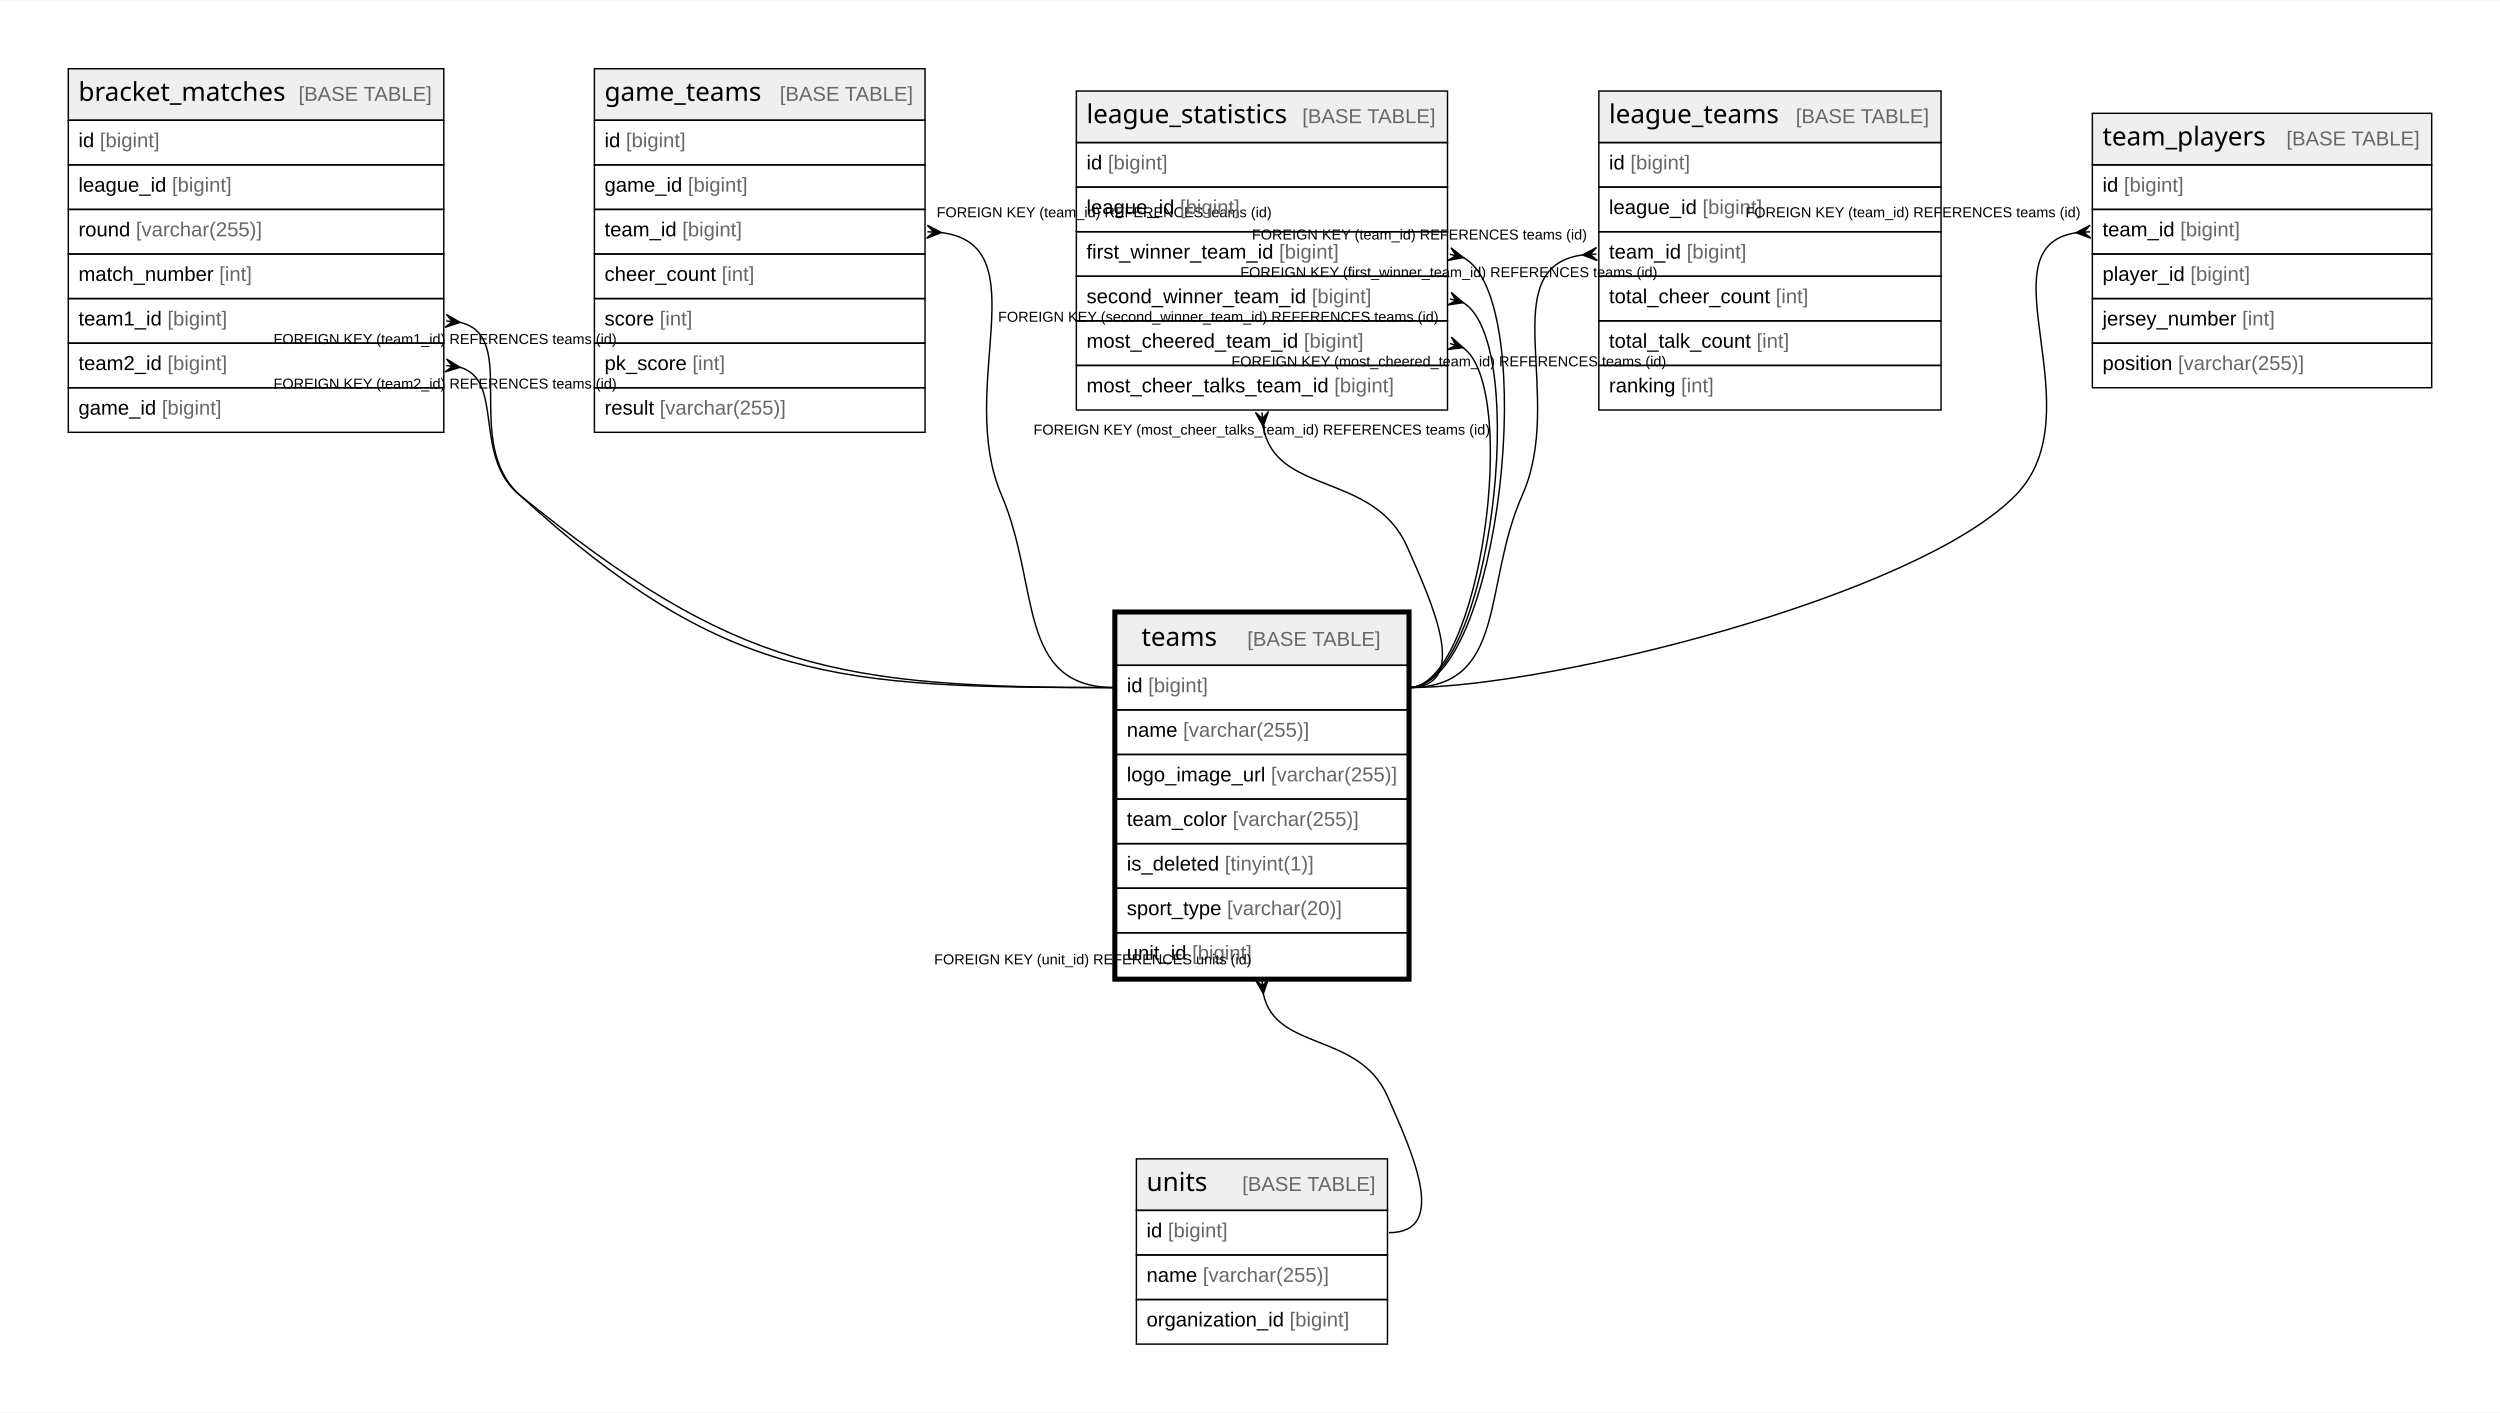
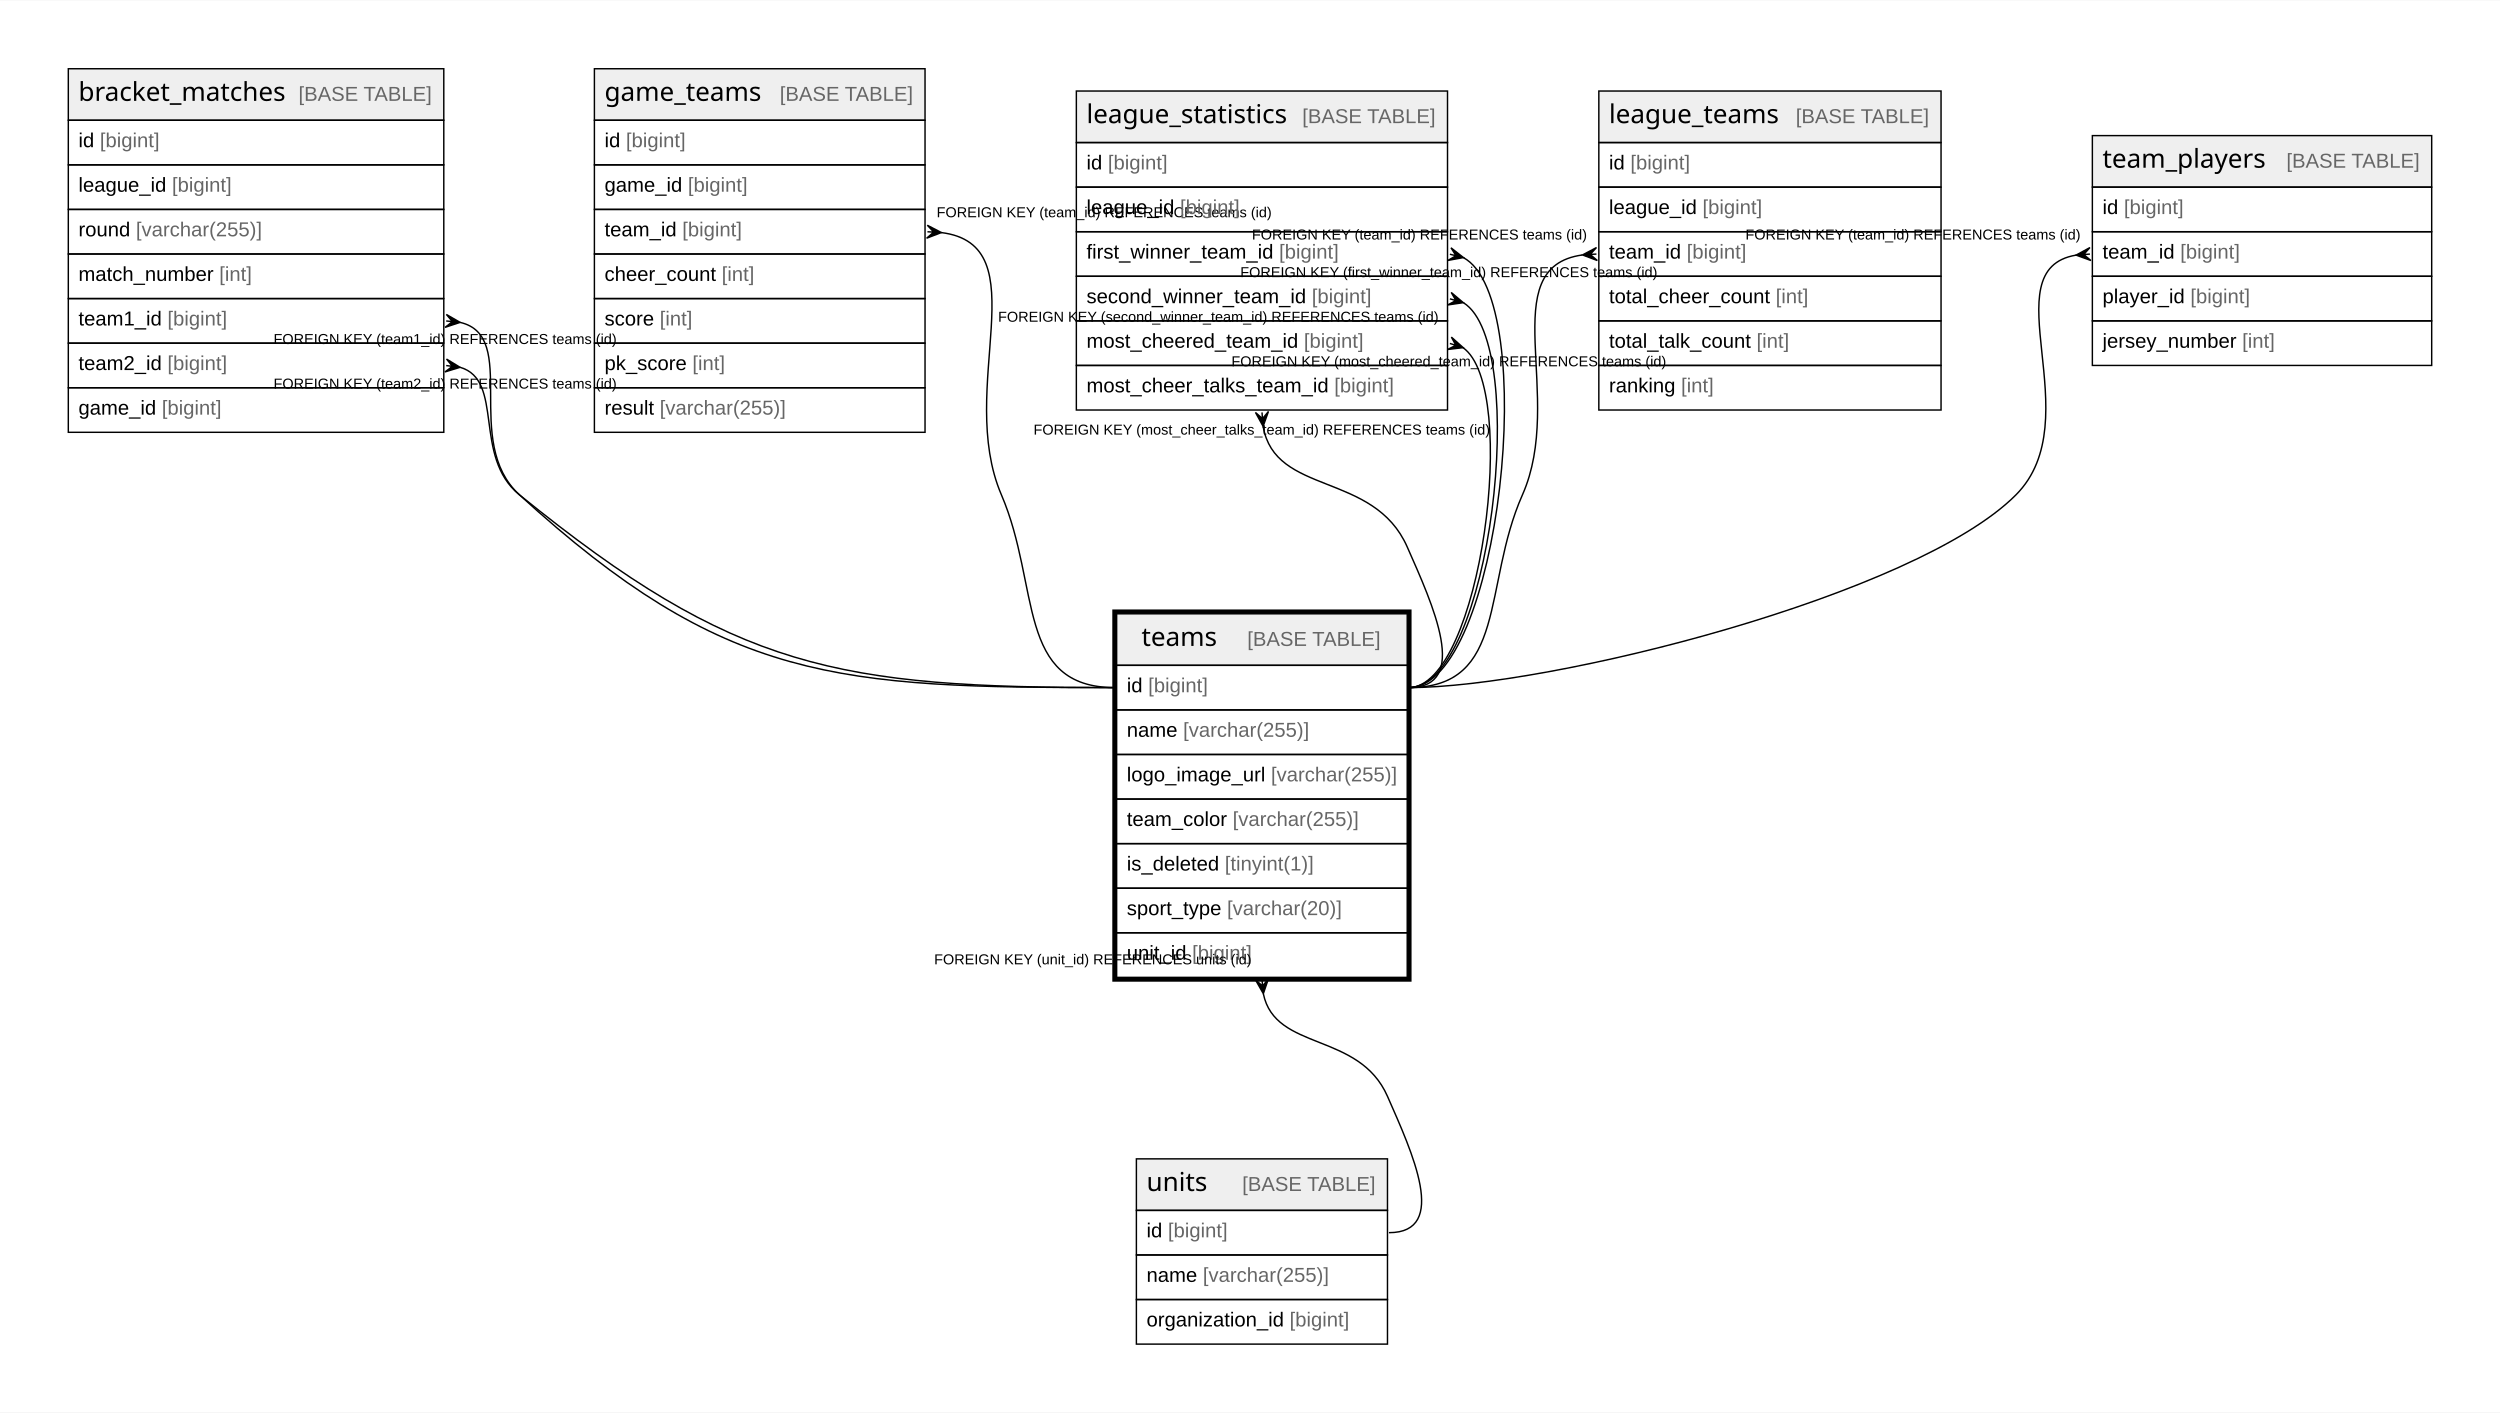
<svg xmlns="http://www.w3.org/2000/svg" width="1727pt" height="976pt" viewBox="0.00 0.00 1727.34 975.60">
  <g id="graph0" class="graph" transform="scale(1 1) rotate(0) translate(4 971.6)">
    <polygon fill="white" stroke="none" points="-4,4 -4,-971.6 1723.34,-971.6 1723.34,4 -4,4" />
    <g id="node1" class="node">
      <polygon fill="#efefef" stroke="none" points="767.53,-512.2 767.53,-547.8 968.3,-547.8 968.3,-512.2 767.53,-512.2" />
      <polygon fill="none" stroke="black" points="767.53,-512.2 767.53,-547.8 968.3,-547.8 968.3,-512.2 767.53,-512.2" />
      <text text-anchor="start" x="784.68" y="-525.6" font-family="Arial Bold" font-size="18.00">teams</text>
      <text text-anchor="start" x="826.66" y="-525.6" font-family="Arial" font-size="14.00">    </text>
      <text text-anchor="start" x="857.78" y="-525.6" font-family="Arial" font-size="14.00" fill="#666666">[BASE TABLE]</text>
      <polygon fill="none" stroke="black" points="767.53,-481.4 767.53,-512.2 968.3,-512.2 968.3,-481.4 767.53,-481.4" />
      <text text-anchor="start" x="774.53" y="-493.6" font-family="Arial" font-size="14.00">id </text>
      <text text-anchor="start" x="789.32" y="-493.6" font-family="Arial" font-size="14.00" fill="#666666">[bigint]</text>
      <polygon fill="none" stroke="black" points="767.53,-450.6 767.53,-481.4 968.3,-481.4 968.3,-450.6 767.53,-450.6" />
      <text text-anchor="start" x="774.53" y="-462.8" font-family="Arial" font-size="14.00">name </text>
      <text text-anchor="start" x="813.44" y="-462.8" font-family="Arial" font-size="14.00" fill="#666666">[varchar(255)]</text>
      <polygon fill="none" stroke="black" points="767.53,-419.8 767.53,-450.6 968.3,-450.6 968.3,-419.8 767.53,-419.8" />
      <text text-anchor="start" x="774.53" y="-432" font-family="Arial" font-size="14.00">logo_image_url </text>
      <text text-anchor="start" x="874.15" y="-432" font-family="Arial" font-size="14.00" fill="#666666">[varchar(255)]</text>
      <polygon fill="none" stroke="black" points="767.53,-389 767.53,-419.8 968.3,-419.8 968.3,-389 767.53,-389" />
      <text text-anchor="start" x="774.53" y="-401.2" font-family="Arial" font-size="14.00">team_color </text>
      <text text-anchor="start" x="847.68" y="-401.2" font-family="Arial" font-size="14.00" fill="#666666">[varchar(255)]</text>
      <polygon fill="none" stroke="black" points="767.53,-358.2 767.53,-389 968.3,-389 968.3,-358.2 767.53,-358.2" />
      <text text-anchor="start" x="774.53" y="-370.4" font-family="Arial" font-size="14.00">is_deleted </text>
      <text text-anchor="start" x="842.25" y="-370.4" font-family="Arial" font-size="14.00" fill="#666666">[tinyint(1)]</text>
      <polygon fill="none" stroke="black" points="767.53,-327.4 767.53,-358.2 968.3,-358.2 968.3,-327.4 767.53,-327.4" />
      <text text-anchor="start" x="774.53" y="-339.6" font-family="Arial" font-size="14.00">sport_type </text>
      <text text-anchor="start" x="843.79" y="-339.6" font-family="Arial" font-size="14.00" fill="#666666">[varchar(20)]</text>
      <polygon fill="none" stroke="black" points="767.53,-296.6 767.53,-327.4 968.3,-327.4 968.3,-296.6 767.53,-296.6" />
      <text text-anchor="start" x="774.53" y="-308.8" font-family="Arial" font-size="14.00">unit_id </text>
      <text text-anchor="start" x="819.68" y="-308.8" font-family="Arial" font-size="14.00" fill="#666666">[bigint]</text>
      <polygon fill="none" stroke="black" stroke-width="3" points="766.03,-295.1 766.03,-549.3 969.8,-549.3 969.8,-295.1 766.03,-295.1" />
    </g>
    <g id="node7" class="node">
      <polygon fill="#efefef" stroke="none" points="781.17,-135.6 781.17,-171.2 954.66,-171.2 954.66,-135.6 781.17,-135.6" />
      <polygon fill="none" stroke="black" points="781.17,-135.6 781.17,-171.2 954.66,-171.2 954.66,-135.6 781.17,-135.6" />
      <text text-anchor="start" x="788.17" y="-149" font-family="Arial Bold" font-size="18.00">units</text>
      <text text-anchor="start" x="823.17" y="-149" font-family="Arial" font-size="14.00">    </text>
      <text text-anchor="start" x="854.29" y="-149" font-family="Arial" font-size="14.00" fill="#666666">[BASE TABLE]</text>
      <polygon fill="none" stroke="black" points="781.17,-104.8 781.17,-135.6 954.66,-135.6 954.66,-104.8 781.17,-104.8" />
      <text text-anchor="start" x="788.17" y="-117" font-family="Arial" font-size="14.00">id </text>
      <text text-anchor="start" x="802.95" y="-117" font-family="Arial" font-size="14.00" fill="#666666">[bigint]</text>
      <polygon fill="none" stroke="black" points="781.17,-74 781.17,-104.8 954.66,-104.8 954.66,-74 781.17,-74" />
      <text text-anchor="start" x="788.17" y="-86.2" font-family="Arial" font-size="14.00">name </text>
      <text text-anchor="start" x="827.08" y="-86.2" font-family="Arial" font-size="14.00" fill="#666666">[varchar(255)]</text>
      <polygon fill="none" stroke="black" points="781.17,-43.2 781.17,-74 954.66,-74 954.66,-43.2 781.17,-43.2" />
      <text text-anchor="start" x="788.17" y="-55.4" font-family="Arial" font-size="14.00">organization_id </text>
      <text text-anchor="start" x="887.01" y="-55.4" font-family="Arial" font-size="14.00" fill="#666666">[bigint]</text>
    </g>
    <g id="edge10" class="edge">
      <path fill="none" stroke="black" d="M868.9,-285.24C877.15,-245.32 934.93,-259.24 954.66,-214.4 971.52,-176.08 997.53,-120.2 955.66,-120.2" />
      <polygon fill="black" stroke="black" points="868.89,-285.31 863.47,-294.84 868.39,-290.62 867.98,-294.93 867.98,-294.93 867.98,-294.93 868.39,-290.62 872.42,-295.69 868.89,-285.31" />
      <text text-anchor="start" x="641.42" y="-305.6" font-family="Arial" font-size="10.00">FOREIGN KEY (unit_id) REFERENCES units (id)</text>
    </g>
    <g id="node2" class="node">
      <polygon fill="#efefef" stroke="none" points="43.2,-888.8 43.2,-924.4 302.63,-924.4 302.63,-888.8 43.2,-888.8" />
      <polygon fill="none" stroke="black" points="43.2,-888.8 43.2,-924.4 302.63,-924.4 302.63,-888.8 43.2,-888.8" />
      <text text-anchor="start" x="50.2" y="-902.2" font-family="Arial Bold" font-size="18.00">bracket_matches</text>
      <text text-anchor="start" x="171.14" y="-902.2" font-family="Arial" font-size="14.00">    </text>
      <text text-anchor="start" x="202.25" y="-902.2" font-family="Arial" font-size="14.00" fill="#666666">[BASE TABLE]</text>
      <polygon fill="none" stroke="black" points="43.2,-858 43.2,-888.8 302.63,-888.8 302.63,-858 43.2,-858" />
      <text text-anchor="start" x="50.2" y="-870.2" font-family="Arial" font-size="14.00">id </text>
      <text text-anchor="start" x="64.99" y="-870.2" font-family="Arial" font-size="14.00" fill="#666666">[bigint]</text>
      <polygon fill="none" stroke="black" points="43.2,-827.2 43.2,-858 302.63,-858 302.63,-827.2 43.2,-827.2" />
      <text text-anchor="start" x="50.2" y="-839.4" font-family="Arial" font-size="14.00">league_id </text>
      <text text-anchor="start" x="114.81" y="-839.4" font-family="Arial" font-size="14.00" fill="#666666">[bigint]</text>
      <polygon fill="none" stroke="black" points="43.2,-796.4 43.2,-827.2 302.63,-827.2 302.63,-796.4 43.2,-796.4" />
      <text text-anchor="start" x="50.2" y="-808.6" font-family="Arial" font-size="14.00">round </text>
      <text text-anchor="start" x="89.9" y="-808.6" font-family="Arial" font-size="14.00" fill="#666666">[varchar(255)]</text>
      <polygon fill="none" stroke="black" points="43.2,-765.6 43.2,-796.4 302.63,-796.4 302.63,-765.6 43.2,-765.6" />
      <text text-anchor="start" x="50.2" y="-777.8" font-family="Arial" font-size="14.00">match_number </text>
      <text text-anchor="start" x="147.47" y="-777.8" font-family="Arial" font-size="14.00" fill="#666666">[int]</text>
      <polygon fill="none" stroke="black" points="43.2,-734.8 43.2,-765.6 302.63,-765.6 302.63,-734.8 43.2,-734.8" />
      <text text-anchor="start" x="50.2" y="-747" font-family="Arial" font-size="14.00">team1_id </text>
      <text text-anchor="start" x="111.68" y="-747" font-family="Arial" font-size="14.00" fill="#666666">[bigint]</text>
      <polygon fill="none" stroke="black" points="43.2,-704 43.2,-734.8 302.63,-734.8 302.63,-704 43.2,-704" />
      <text text-anchor="start" x="50.2" y="-716.2" font-family="Arial" font-size="14.00">team2_id </text>
      <text text-anchor="start" x="111.68" y="-716.2" font-family="Arial" font-size="14.00" fill="#666666">[bigint]</text>
      <polygon fill="none" stroke="black" points="43.2,-673.2 43.2,-704 302.63,-704 302.63,-673.2 43.2,-673.2" />
      <text text-anchor="start" x="50.2" y="-685.4" font-family="Arial" font-size="14.00">game_id </text>
      <text text-anchor="start" x="107.79" y="-685.4" font-family="Arial" font-size="14.00" fill="#666666">[bigint]</text>
    </g>
    <g id="edge1" class="edge">
      <path fill="none" stroke="black" d="M313.83,-749.16C355.52,-739.62 314.88,-666.57 354.91,-630 496.88,-500.31 574.25,-496.8 766.53,-496.8" />
      <polygon fill="black" stroke="black" points="313.91,-749.16 303.5,-745.69 308.6,-749.69 304.29,-750.13 304.29,-750.13 304.29,-750.13 308.6,-749.69 304.41,-754.64 313.91,-749.16" />
      <text text-anchor="start" x="184.99" y="-734.2" font-family="Arial" font-size="10.00">FOREIGN KEY (team1_id) REFERENCES teams (id)</text>
    </g>
    <g id="edge2" class="edge">
      <path fill="none" stroke="black" d="M313.84,-718.12C344.75,-709.23 322.39,-656.38 354.91,-630 504.25,-508.88 574.25,-496.8 766.53,-496.8" />
      <polygon fill="black" stroke="black" points="313.88,-718.11 303.4,-714.89 308.59,-718.78 304.29,-719.32 304.29,-719.32 304.29,-719.32 308.59,-718.78 304.52,-723.82 313.88,-718.11" />
      <text text-anchor="start" x="184.99" y="-703.4" font-family="Arial" font-size="10.00">FOREIGN KEY (team2_id) REFERENCES teams (id)</text>
    </g>
    <g id="node3" class="node">
      <polygon fill="#efefef" stroke="none" points="406.69,-888.8 406.69,-924.4 635.14,-924.4 635.14,-888.8 406.69,-888.8" />
      <polygon fill="none" stroke="black" points="406.69,-888.8 406.69,-924.4 635.14,-924.4 635.14,-888.8 406.69,-888.8" />
      <text text-anchor="start" x="413.69" y="-902.2" font-family="Arial Bold" font-size="18.00">game_teams</text>
      <text text-anchor="start" x="503.65" y="-902.2" font-family="Arial" font-size="14.00">    </text>
      <text text-anchor="start" x="534.77" y="-902.2" font-family="Arial" font-size="14.00" fill="#666666">[BASE TABLE]</text>
      <polygon fill="none" stroke="black" points="406.69,-858 406.69,-888.8 635.14,-888.8 635.14,-858 406.69,-858" />
      <text text-anchor="start" x="413.69" y="-870.2" font-family="Arial" font-size="14.00">id </text>
      <text text-anchor="start" x="428.47" y="-870.2" font-family="Arial" font-size="14.00" fill="#666666">[bigint]</text>
      <polygon fill="none" stroke="black" points="406.69,-827.2 406.69,-858 635.14,-858 635.14,-827.2 406.69,-827.2" />
      <text text-anchor="start" x="413.69" y="-839.4" font-family="Arial" font-size="14.00">game_id </text>
      <text text-anchor="start" x="471.28" y="-839.4" font-family="Arial" font-size="14.00" fill="#666666">[bigint]</text>
      <polygon fill="none" stroke="black" points="406.69,-796.4 406.69,-827.2 635.14,-827.2 635.14,-796.4 406.69,-796.4" />
      <text text-anchor="start" x="413.69" y="-808.6" font-family="Arial" font-size="14.00">team_id </text>
      <text text-anchor="start" x="467.38" y="-808.6" font-family="Arial" font-size="14.00" fill="#666666">[bigint]</text>
      <polygon fill="none" stroke="black" points="406.69,-765.6 406.69,-796.4 635.14,-796.4 635.14,-765.6 406.69,-765.6" />
      <text text-anchor="start" x="413.69" y="-777.8" font-family="Arial" font-size="14.00">cheer_count </text>
      <text text-anchor="start" x="494.63" y="-777.8" font-family="Arial" font-size="14.00" fill="#666666">[int]</text>
      <polygon fill="none" stroke="black" points="406.69,-734.8 406.69,-765.6 635.14,-765.6 635.14,-734.8 406.69,-734.8" />
      <text text-anchor="start" x="413.69" y="-747" font-family="Arial" font-size="14.00">score </text>
      <text text-anchor="start" x="451.81" y="-747" font-family="Arial" font-size="14.00" fill="#666666">[int]</text>
      <polygon fill="none" stroke="black" points="406.69,-704 406.69,-734.8 635.14,-734.8 635.14,-704 406.69,-704" />
      <text text-anchor="start" x="413.69" y="-716.2" font-family="Arial" font-size="14.00">pk_score </text>
      <text text-anchor="start" x="474.38" y="-716.2" font-family="Arial" font-size="14.00" fill="#666666">[int]</text>
      <polygon fill="none" stroke="black" points="406.69,-673.2 406.69,-704 635.14,-704 635.14,-673.2 406.69,-673.2" />
      <text text-anchor="start" x="413.69" y="-685.4" font-family="Arial" font-size="14.00">result </text>
      <text text-anchor="start" x="451.81" y="-685.4" font-family="Arial" font-size="14.00" fill="#666666">[varchar(255)]</text>
    </g>
    <g id="edge3" class="edge">
      <path fill="none" stroke="black" d="M646.16,-811.23C714.72,-802.86 656.21,-703.89 687.91,-630 715.02,-566.83 697.79,-496.8 766.53,-496.8" />
      <polygon fill="black" stroke="black" points="646.46,-811.21 636.22,-807.29 641.13,-811.52 636.81,-811.76 636.81,-811.76 636.81,-811.76 641.13,-811.52 636.73,-816.27 646.46,-811.21" />
      <text text-anchor="start" x="643.14" y="-821.8" font-family="Arial" font-size="10.00">FOREIGN KEY (team_id) REFERENCES teams (id)</text>
    </g>
    <g id="node4" class="node">
      <polygon fill="#efefef" stroke="none" points="739.69,-873.4 739.69,-909 996.14,-909 996.14,-873.4 739.69,-873.4" />
      <polygon fill="none" stroke="black" points="739.69,-873.4 739.69,-909 996.14,-909 996.14,-873.4 739.69,-873.4" />
      <text text-anchor="start" x="746.69" y="-886.8" font-family="Arial Bold" font-size="18.00">league_statistics</text>
      <text text-anchor="start" x="864.65" y="-886.8" font-family="Arial" font-size="14.00">    </text>
      <text text-anchor="start" x="895.77" y="-886.8" font-family="Arial" font-size="14.00" fill="#666666">[BASE TABLE]</text>
      <polygon fill="none" stroke="black" points="739.69,-842.6 739.69,-873.4 996.14,-873.4 996.14,-842.6 739.69,-842.6" />
      <text text-anchor="start" x="746.69" y="-854.8" font-family="Arial" font-size="14.00">id </text>
      <text text-anchor="start" x="761.47" y="-854.8" font-family="Arial" font-size="14.00" fill="#666666">[bigint]</text>
      <polygon fill="none" stroke="black" points="739.69,-811.8 739.69,-842.6 996.14,-842.6 996.14,-811.8 739.69,-811.8" />
      <text text-anchor="start" x="746.69" y="-824" font-family="Arial" font-size="14.00">league_id </text>
      <text text-anchor="start" x="811.3" y="-824" font-family="Arial" font-size="14.00" fill="#666666">[bigint]</text>
      <polygon fill="none" stroke="black" points="739.69,-781 739.69,-811.8 996.14,-811.8 996.14,-781 739.69,-781" />
      <text text-anchor="start" x="746.69" y="-793.2" font-family="Arial" font-size="14.00">first_winner_team_id </text>
      <text text-anchor="start" x="879.75" y="-793.2" font-family="Arial" font-size="14.00" fill="#666666">[bigint]</text>
      <polygon fill="none" stroke="black" points="739.69,-750.2 739.69,-781 996.14,-781 996.14,-750.2 739.69,-750.2" />
      <text text-anchor="start" x="746.69" y="-762.4" font-family="Arial" font-size="14.00">second_winner_team_id </text>
      <text text-anchor="start" x="902.34" y="-762.4" font-family="Arial" font-size="14.00" fill="#666666">[bigint]</text>
      <polygon fill="none" stroke="black" points="739.69,-719.4 739.69,-750.2 996.14,-750.2 996.14,-719.4 739.69,-719.4" />
      <text text-anchor="start" x="746.69" y="-731.6" font-family="Arial" font-size="14.00">most_cheered_team_id </text>
      <text text-anchor="start" x="896.88" y="-731.6" font-family="Arial" font-size="14.00" fill="#666666">[bigint]</text>
      <polygon fill="none" stroke="black" points="739.69,-688.6 739.69,-719.4 996.14,-719.4 996.14,-688.6 739.69,-688.6" />
      <text text-anchor="start" x="746.69" y="-700.8" font-family="Arial" font-size="14.00">most_cheer_talks_team_id </text>
      <text text-anchor="start" x="917.88" y="-700.8" font-family="Arial" font-size="14.00" fill="#666666">[bigint]</text>
    </g>
    <g id="edge4" class="edge">
      <path fill="none" stroke="black" d="M1006.94,-793.99C1060.96,-765.63 1032.63,-496.8 969.3,-496.8" />
      <polygon fill="black" stroke="black" points="1007.18,-793.93 996.39,-791.95 1002,-795.2 997.79,-796.24 997.79,-796.24 997.79,-796.24 1002,-795.2 998.54,-800.69 1007.18,-793.93" />
      <text text-anchor="start" x="852.94" y="-780.4" font-family="Arial" font-size="10.00">FOREIGN KEY (first_winner_team_id) REFERENCES teams (id)</text>
    </g>
    <g id="edge5" class="edge">
      <path fill="none" stroke="black" d="M1006.69,-731.79C1046.58,-704.24 1019.01,-496.8 969.3,-496.8" />
      <polygon fill="black" stroke="black" points="1007,-731.69 996.11,-730.41 1001.91,-733.3 997.78,-734.6 997.78,-734.6 997.78,-734.6 1001.91,-733.3 998.81,-738.99 1007,-731.69" />
      <text text-anchor="start" x="846.82" y="-718.8" font-family="Arial" font-size="10.00">FOREIGN KEY (most_cheered_team_id) REFERENCES teams (id)</text>
    </g>
    <g id="edge6" class="edge">
      <path fill="none" stroke="black" d="M868.72,-677.41C876.9,-629.12 945.17,-646.43 968.3,-594 985.73,-554.47 1012.5,-496.8 969.3,-496.8" />
      <polygon fill="black" stroke="black" points="868.73,-677.3 863.45,-686.91 868.31,-682.62 867.97,-686.93 867.97,-686.93 867.97,-686.93 868.31,-682.62 872.43,-687.62 868.73,-677.3" />
      <text text-anchor="start" x="710.09" y="-671.6" font-family="Arial" font-size="10.00">FOREIGN KEY (most_cheer_talks_team_id) REFERENCES teams (id)</text>
    </g>
    <g id="edge7" class="edge">
      <path fill="none" stroke="black" d="M1007.1,-762.76C1053.7,-734.04 1025.71,-496.8 969.3,-496.8" />
      <polygon fill="black" stroke="black" points="1007.08,-762.77 996.23,-761.18 1001.95,-764.23 997.78,-765.42 997.78,-765.42 997.78,-765.42 1001.95,-764.23 998.7,-769.84 1007.08,-762.77" />
      <text text-anchor="start" x="685.6" y="-749.6" font-family="Arial" font-size="10.00">FOREIGN KEY (second_winner_team_id) REFERENCES teams (id)</text>
    </g>
    <g id="node5" class="node">
      <polygon fill="#efefef" stroke="none" points="1100.69,-873.4 1100.69,-909 1337.14,-909 1337.14,-873.4 1100.69,-873.4" />
      <polygon fill="none" stroke="black" points="1100.69,-873.4 1100.69,-909 1337.14,-909 1337.14,-873.4 1100.69,-873.4" />
      <text text-anchor="start" x="1107.69" y="-886.8" font-family="Arial Bold" font-size="18.00">league_teams</text>
      <text text-anchor="start" x="1205.65" y="-886.8" font-family="Arial" font-size="14.00">    </text>
      <text text-anchor="start" x="1236.76" y="-886.8" font-family="Arial" font-size="14.00" fill="#666666">[BASE TABLE]</text>
      <polygon fill="none" stroke="black" points="1100.69,-842.6 1100.69,-873.4 1337.14,-873.4 1337.14,-842.6 1100.69,-842.6" />
      <text text-anchor="start" x="1107.69" y="-854.8" font-family="Arial" font-size="14.00">id </text>
      <text text-anchor="start" x="1122.48" y="-854.8" font-family="Arial" font-size="14.00" fill="#666666">[bigint]</text>
      <polygon fill="none" stroke="black" points="1100.69,-811.8 1100.69,-842.6 1337.14,-842.6 1337.14,-811.8 1100.69,-811.8" />
      <text text-anchor="start" x="1107.69" y="-824" font-family="Arial" font-size="14.00">league_id </text>
      <text text-anchor="start" x="1172.3" y="-824" font-family="Arial" font-size="14.00" fill="#666666">[bigint]</text>
      <polygon fill="none" stroke="black" points="1100.69,-781 1100.69,-811.8 1337.14,-811.8 1337.14,-781 1100.69,-781" />
      <text text-anchor="start" x="1107.69" y="-793.2" font-family="Arial" font-size="14.00">team_id </text>
      <text text-anchor="start" x="1161.39" y="-793.2" font-family="Arial" font-size="14.00" fill="#666666">[bigint]</text>
      <polygon fill="none" stroke="black" points="1100.69,-750.2 1100.69,-781 1337.14,-781 1337.14,-750.2 1100.69,-750.2" />
      <text text-anchor="start" x="1107.69" y="-762.4" font-family="Arial" font-size="14.00">total_cheer_count </text>
      <text text-anchor="start" x="1222.88" y="-762.4" font-family="Arial" font-size="14.00" fill="#666666">[int]</text>
      <polygon fill="none" stroke="black" points="1100.69,-719.4 1100.69,-750.2 1337.14,-750.2 1337.14,-719.4 1100.69,-719.4" />
      <text text-anchor="start" x="1107.69" y="-731.6" font-family="Arial" font-size="14.00">total_talk_count </text>
      <text text-anchor="start" x="1209.65" y="-731.6" font-family="Arial" font-size="14.00" fill="#666666">[int]</text>
      <polygon fill="none" stroke="black" points="1100.69,-688.6 1100.69,-719.4 1337.14,-719.4 1337.14,-688.6 1100.69,-688.6" />
      <text text-anchor="start" x="1107.69" y="-700.8" font-family="Arial" font-size="14.00">ranking </text>
      <text text-anchor="start" x="1157.5" y="-700.8" font-family="Arial" font-size="14.00" fill="#666666">[int]</text>
    </g>
    <g id="edge8" class="edge">
      <path fill="none" stroke="black" d="M1089.28,-795.73C1027.6,-787.12 1077.78,-697.35 1047.91,-630 1020.04,-567.16 1038.04,-496.8 969.3,-496.8" />
      <polygon fill="black" stroke="black" points="1089.38,-795.74 1099.07,-800.87 1094.7,-796.08 1099.02,-796.36 1099.02,-796.36 1099.02,-796.36 1094.7,-796.08 1099.65,-791.89 1089.38,-795.74" />
      <text text-anchor="start" x="860.98" y="-806.4" font-family="Arial" font-size="10.00">FOREIGN KEY (team_id) REFERENCES teams (id)</text>
    </g>
    <g id="node6" class="node">
-       <polygon fill="#efefef" stroke="none" points="1441.69,-858 1441.69,-893.6 1676.14,-893.6 1676.14,-858 1441.69,-858" />
-       <polygon fill="none" stroke="black" points="1441.69,-858 1441.69,-893.6 1676.14,-893.6 1676.14,-858 1441.69,-858" />
-       <text text-anchor="start" x="1448.69" y="-871.4" font-family="Arial Bold" font-size="18.00">team_players</text>
-       <text text-anchor="start" x="1544.65" y="-871.4" font-family="Arial" font-size="14.00">    </text>
-       <text text-anchor="start" x="1575.77" y="-871.4" font-family="Arial" font-size="14.00" fill="#666666">[BASE TABLE]</text>
-       <polygon fill="none" stroke="black" points="1441.69,-827.2 1441.69,-858 1676.14,-858 1676.14,-827.2 1441.69,-827.2" />
-       <text text-anchor="start" x="1448.69" y="-839.4" font-family="Arial" font-size="14.00">id </text>
-       <text text-anchor="start" x="1463.48" y="-839.4" font-family="Arial" font-size="14.00" fill="#666666">[bigint]</text>
-       <polygon fill="none" stroke="black" points="1441.69,-796.4 1441.69,-827.2 1676.14,-827.2 1676.14,-796.4 1441.69,-796.4" />
-       <text text-anchor="start" x="1448.69" y="-808.6" font-family="Arial" font-size="14.00">team_id </text>
-       <text text-anchor="start" x="1502.39" y="-808.6" font-family="Arial" font-size="14.00" fill="#666666">[bigint]</text>
-       <polygon fill="none" stroke="black" points="1441.69,-765.6 1441.69,-796.4 1676.14,-796.4 1676.14,-765.6 1441.69,-765.6" />
-       <text text-anchor="start" x="1448.69" y="-777.8" font-family="Arial" font-size="14.00">player_id </text>
-       <text text-anchor="start" x="1509.39" y="-777.8" font-family="Arial" font-size="14.00" fill="#666666">[bigint]</text>
-       <polygon fill="none" stroke="black" points="1441.69,-734.8 1441.69,-765.6 1676.14,-765.6 1676.14,-734.8 1441.69,-734.8" />
-       <text text-anchor="start" x="1448.69" y="-747" font-family="Arial" font-size="14.00">jersey_number </text>
-       <text text-anchor="start" x="1545.18" y="-747" font-family="Arial" font-size="14.00" fill="#666666">[int]</text>
-       <polygon fill="none" stroke="black" points="1441.69,-704 1441.69,-734.8 1676.14,-734.8 1676.14,-704 1441.69,-704" />
-       <text text-anchor="start" x="1448.69" y="-716.2" font-family="Arial" font-size="14.00">position </text>
-       <text text-anchor="start" x="1500.83" y="-716.2" font-family="Arial" font-size="14.00" fill="#666666">[varchar(255)]</text>
+       <polygon fill="#efefef" stroke="none" points="1441.69,-842.6 1441.69,-878.2 1676.14,-878.2 1676.14,-842.6 1441.69,-842.6" />
+       <polygon fill="none" stroke="black" points="1441.69,-842.6 1441.69,-878.2 1676.14,-878.2 1676.14,-842.6 1441.69,-842.6" />
+       <text text-anchor="start" x="1448.69" y="-856" font-family="Arial Bold" font-size="18.00">team_players</text>
+       <text text-anchor="start" x="1544.65" y="-856" font-family="Arial" font-size="14.00">    </text>
+       <text text-anchor="start" x="1575.77" y="-856" font-family="Arial" font-size="14.00" fill="#666666">[BASE TABLE]</text>
+       <polygon fill="none" stroke="black" points="1441.69,-811.8 1441.69,-842.6 1676.14,-842.6 1676.14,-811.8 1441.69,-811.8" />
+       <text text-anchor="start" x="1448.69" y="-824" font-family="Arial" font-size="14.00">id </text>
+       <text text-anchor="start" x="1463.48" y="-824" font-family="Arial" font-size="14.00" fill="#666666">[bigint]</text>
+       <polygon fill="none" stroke="black" points="1441.69,-781 1441.69,-811.8 1676.14,-811.8 1676.14,-781 1441.69,-781" />
+       <text text-anchor="start" x="1448.69" y="-793.2" font-family="Arial" font-size="14.00">team_id </text>
+       <text text-anchor="start" x="1502.39" y="-793.2" font-family="Arial" font-size="14.00" fill="#666666">[bigint]</text>
+       <polygon fill="none" stroke="black" points="1441.69,-750.2 1441.69,-781 1676.14,-781 1676.14,-750.2 1441.69,-750.2" />
+       <text text-anchor="start" x="1448.69" y="-762.4" font-family="Arial" font-size="14.00">player_id </text>
+       <text text-anchor="start" x="1509.39" y="-762.4" font-family="Arial" font-size="14.00" fill="#666666">[bigint]</text>
+       <polygon fill="none" stroke="black" points="1441.69,-719.4 1441.69,-750.2 1676.14,-750.2 1676.14,-719.4 1441.69,-719.4" />
+       <text text-anchor="start" x="1448.69" y="-731.6" font-family="Arial" font-size="14.00">jersey_number </text>
+       <text text-anchor="start" x="1545.18" y="-731.6" font-family="Arial" font-size="14.00" fill="#666666">[int]</text>
    </g>
    <g id="edge9" class="edge">
-       <path fill="none" stroke="black" d="M1430.4,-811.08C1364.53,-801.01 1444.8,-687.58 1388.91,-630 1320.78,-559.79 1067.13,-496.8 969.3,-496.8" />
-       <polygon fill="black" stroke="black" points="1430.38,-811.08 1440.04,-816.27 1435.7,-811.45 1440.02,-811.75 1440.02,-811.75 1440.02,-811.75 1435.7,-811.45 1440.67,-807.29 1430.38,-811.08" />
-       <text text-anchor="start" x="1201.98" y="-821.8" font-family="Arial" font-size="10.00">FOREIGN KEY (team_id) REFERENCES teams (id)</text>
+       <path fill="none" stroke="black" d="M1430.44,-795.62C1370.76,-785.65 1440.86,-682.24 1388.91,-630 1319.93,-560.62 1067.13,-496.8 969.3,-496.8" />
+       <polygon fill="black" stroke="black" points="1430.38,-795.62 1440.02,-800.86 1435.7,-796.02 1440.02,-796.35 1440.02,-796.35 1440.02,-796.35 1435.7,-796.02 1440.7,-791.89 1430.38,-795.62" />
+       <text text-anchor="start" x="1201.98" y="-806.4" font-family="Arial" font-size="10.00">FOREIGN KEY (team_id) REFERENCES teams (id)</text>
    </g>
  </g>
</svg>
